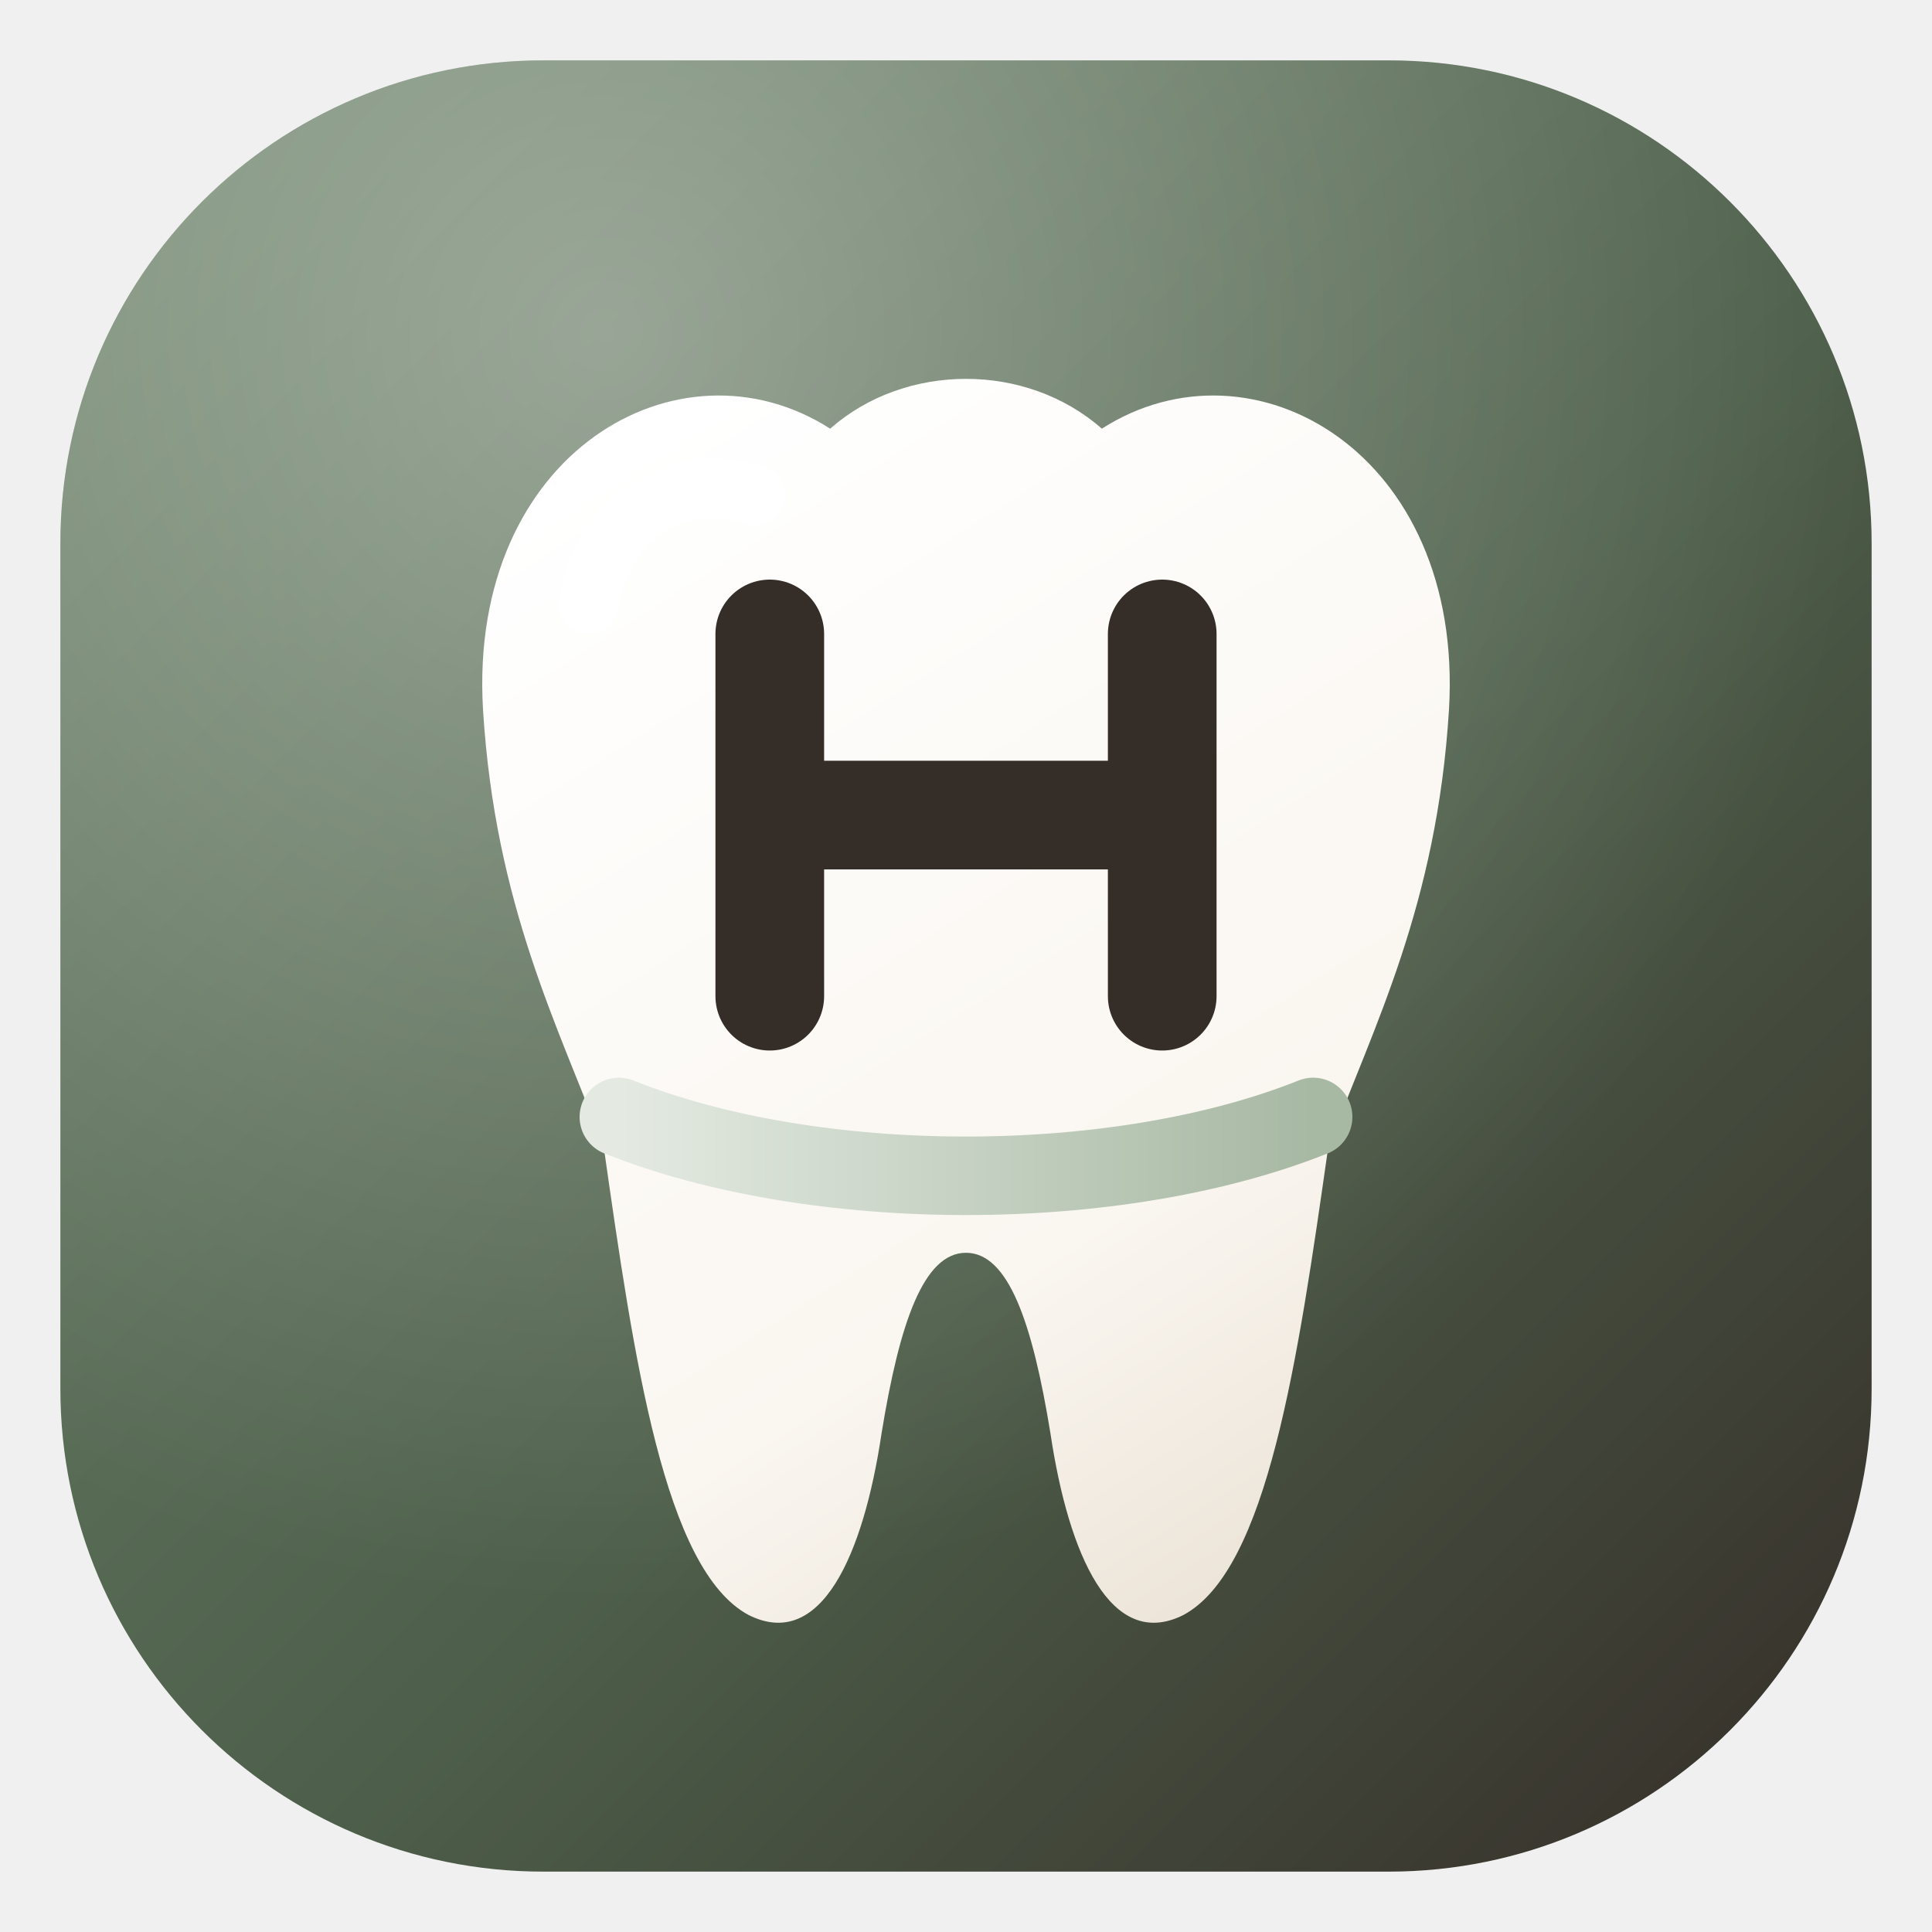
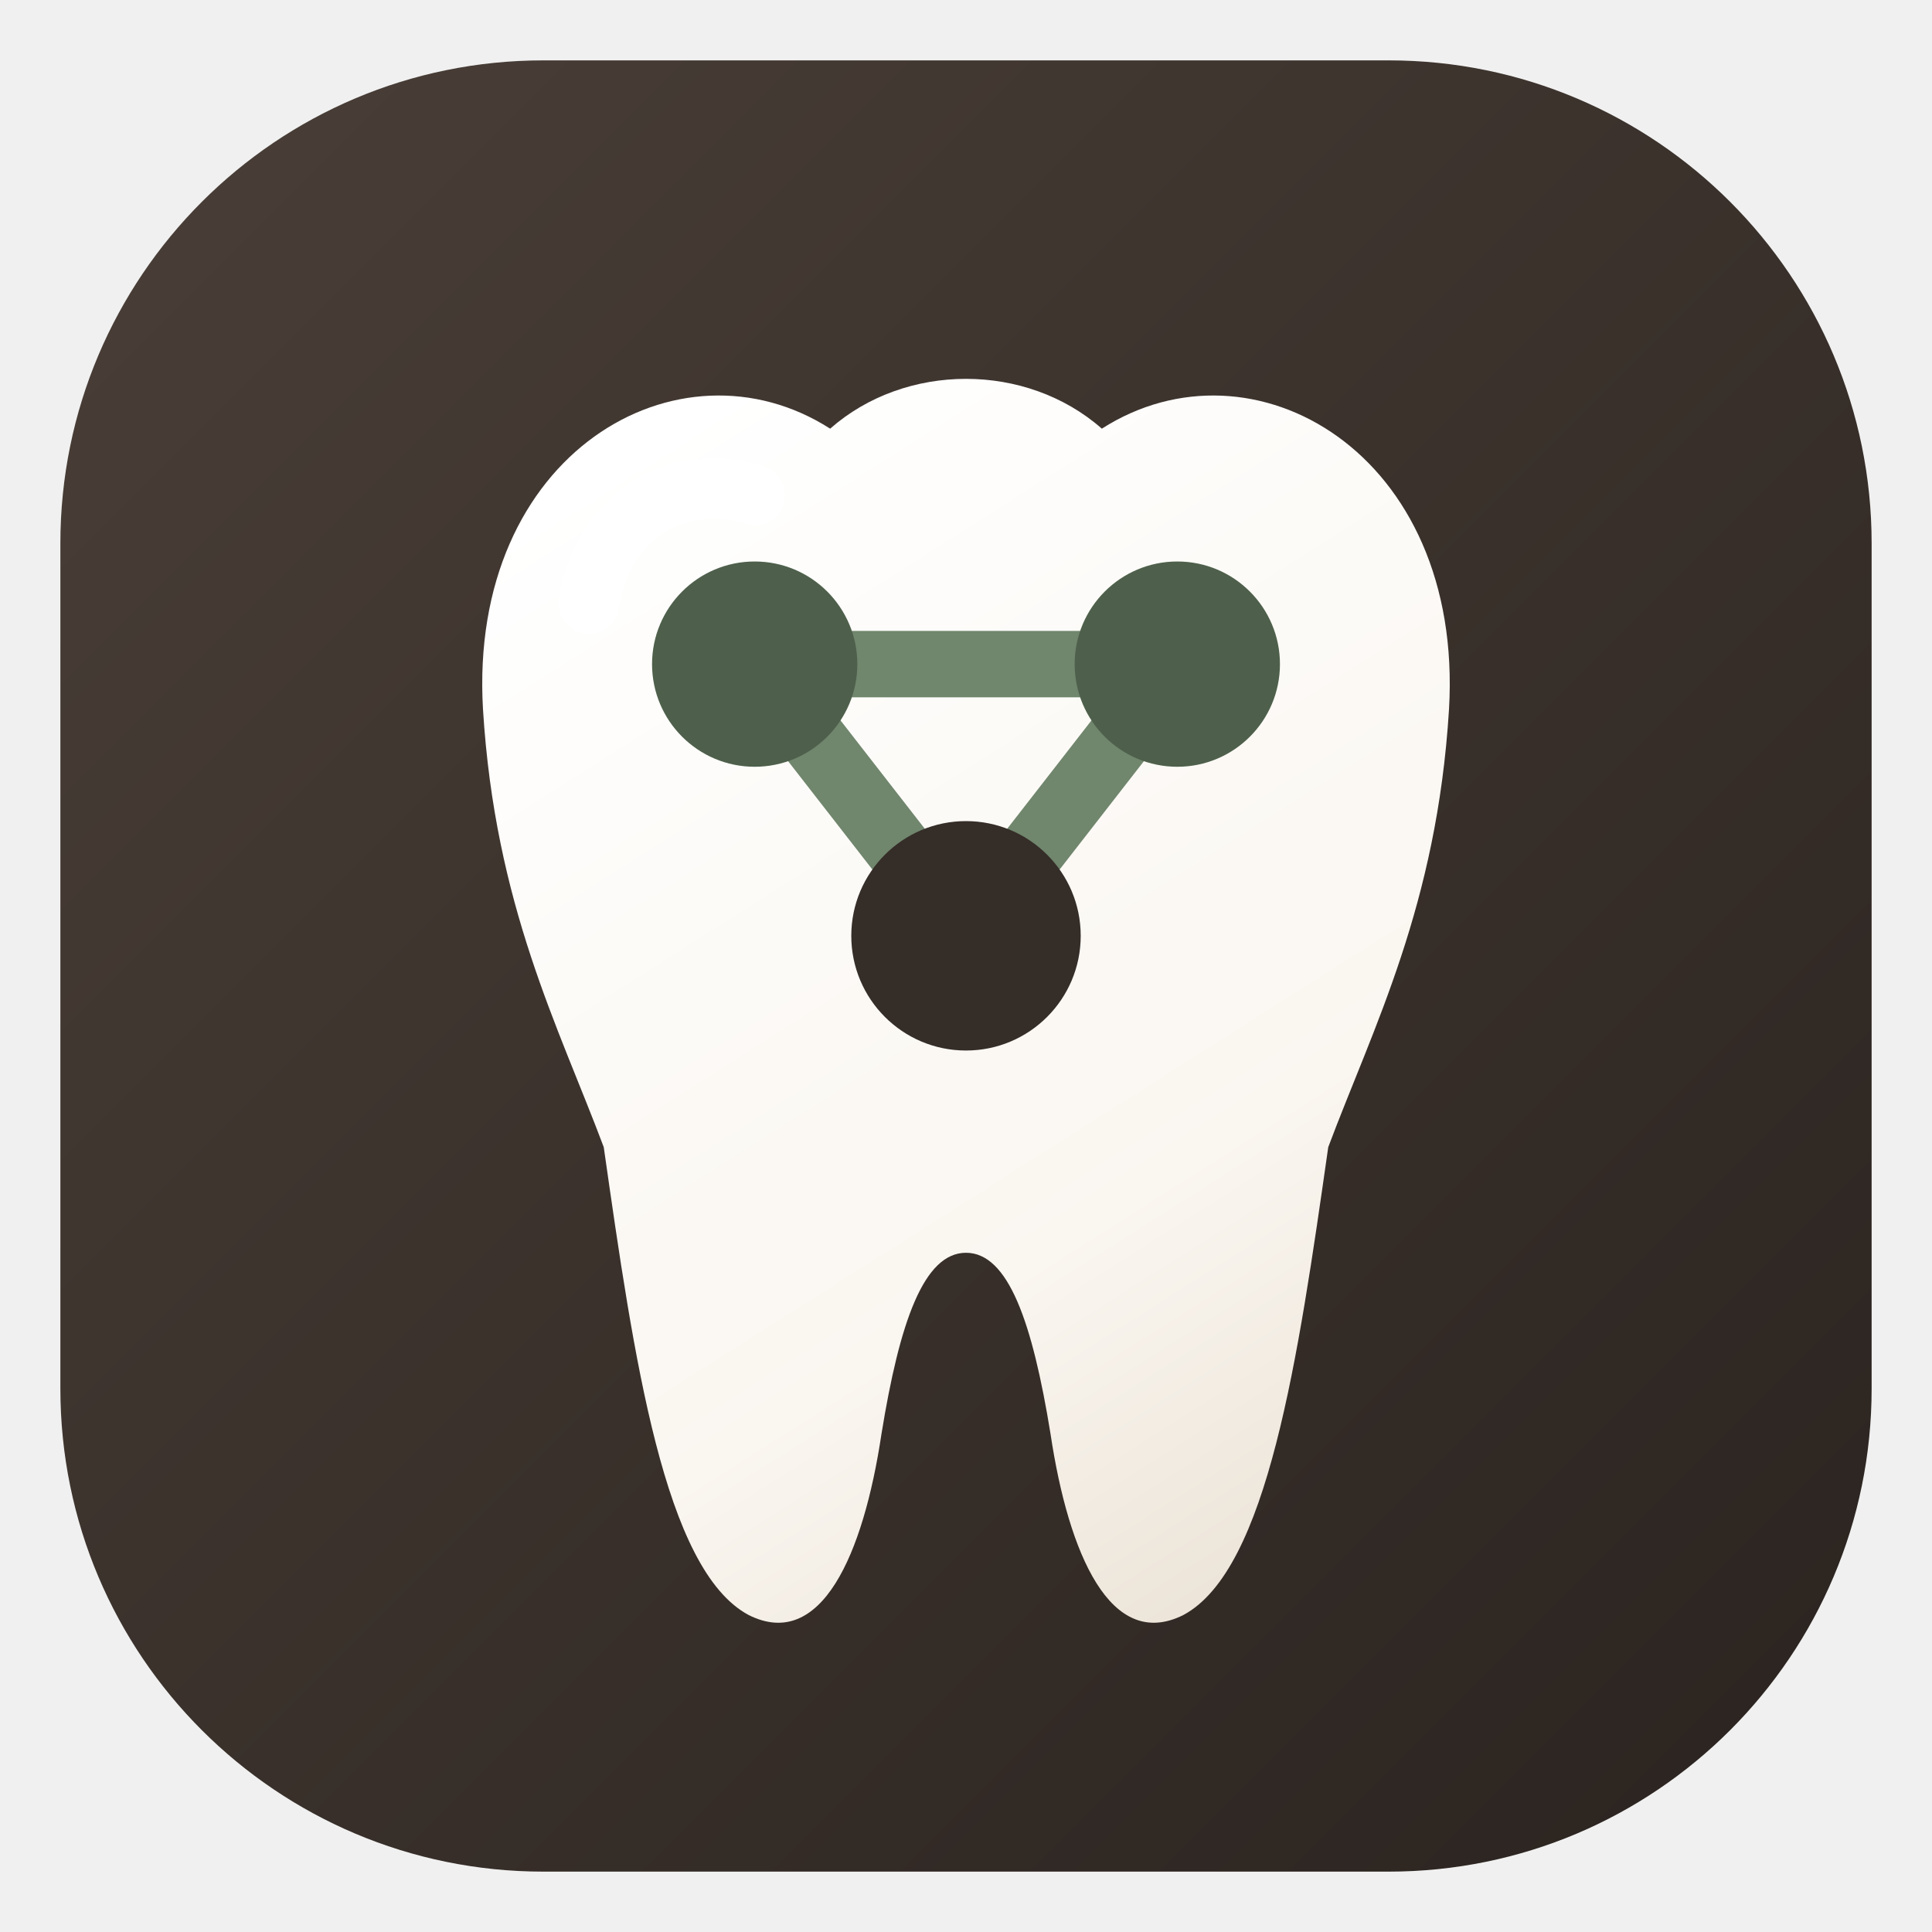
<svg xmlns="http://www.w3.org/2000/svg" viewBox="0 0 64 64" role="img" aria-label="Molar Hub">
  <defs>
-     <linearGradient id="hmh-bg" x1="0" y1="0" x2="1" y2="1">
-       <stop offset="0" stop-color="#70866d" />
-       <stop offset="0.55" stop-color="#4e604b" />
-       <stop offset="1" stop-color="#352d28" />
+     <linearGradient id="mh-bg" x1="0" y1="0" x2="1" y2="1">
+       <stop offset="0" stop-color="#4a3f38" />
+       <stop offset="1" stop-color="#2a231f" />
    </linearGradient>
-     <linearGradient id="hmh-tooth" x1="0.25" y1="0" x2="0.75" y2="1">
+     <linearGradient id="mh-tooth" x1="0.25" y1="0" x2="0.75" y2="1">
      <stop offset="0" stop-color="#ffffff" />
      <stop offset="0.7" stop-color="#faf6f0" />
      <stop offset="1" stop-color="#ece4d8" />
    </linearGradient>
-     <linearGradient id="hmh-band" x1="0" y1="0" x2="1" y2="0">
-       <stop offset="0" stop-color="#e4eae2" />
-       <stop offset="1" stop-color="#a7b8a3" />
-     </linearGradient>
-     <radialGradient id="hmh-gloss" cx="0.3" cy="0.15" r="0.7">
-       <stop offset="0" stop-color="#ffffff" stop-opacity="0.35" />
-       <stop offset="1" stop-color="#ffffff" stop-opacity="0" />
-     </radialGradient>
  </defs>
-   <rect x="2" y="2" width="60" height="60" rx="16" fill="url(#hmh-bg)" />
-   <rect x="2" y="2" width="60" height="60" rx="16" fill="url(#hmh-gloss)" />
-   <path d="M16 23.5 C15.5 15 22.5 11 27.5 14.2 C30 12 34 12 36.5 14.2 C41.5 11 48.5 15 48 23.5 C47.6 30 45.5 34 44 38 C43 45 42 52 39.2 53.5 C36.8 54.7 35.4 51.5 34.8 47.5 C34.2 43.8 33.4 41.5 32 41.5 C30.6 41.5 29.8 43.8 29.2 47.5 C28.6 51.5 27.2 54.7 24.8 53.5 C22 52 21 45 20 38 C18.5 34 16.4 30 16 23.5 Z" fill="url(#hmh-tooth)" />
-   <path d="M25.5 21 V33 M38.5 21 V33 M25.5 27 H38.5" stroke="#352d28" stroke-width="3.6" stroke-linecap="round" fill="none" />
-   <path d="M20.5 37 C27 39.6 37 39.6 43.5 37" stroke="url(#hmh-band)" stroke-width="2.6" stroke-linecap="round" fill="none" />
+   <rect x="2" y="2" width="60" height="60" rx="16" fill="url(#mh-bg)" />
+   <path d="M16 23.5 C15.5 15 22.5 11 27.5 14.2 C30 12 34 12 36.5 14.2 C41.5 11 48.5 15 48 23.5 C47.6 30 45.5 34 44 38 C43 45 42 52 39.2 53.5 C36.8 54.7 35.4 51.5 34.8 47.5 C34.2 43.8 33.4 41.5 32 41.5 C30.6 41.5 29.8 43.8 29.2 47.5 C28.6 51.5 27.2 54.7 24.8 53.5 C22 52 21 45 20 38 C18.5 34 16.4 30 16 23.5 Z" fill="url(#mh-tooth)" />
+   <path d="M25 22 L32 31 L39 22 M25 22 L39 22" stroke="#70866d" stroke-width="2.2" stroke-linejoin="round" fill="none" />
+   <circle cx="25" cy="22" r="3.4" fill="#4e604b" />
+   <circle cx="39" cy="22" r="3.4" fill="#4e604b" />
+   <circle cx="32" cy="31" r="3.8" fill="#352d28" />
  <path d="M19.5 20 C20 17 22.5 15.6 25 16.4" stroke="#ffffff" stroke-width="2" stroke-linecap="round" fill="none" />
</svg>
